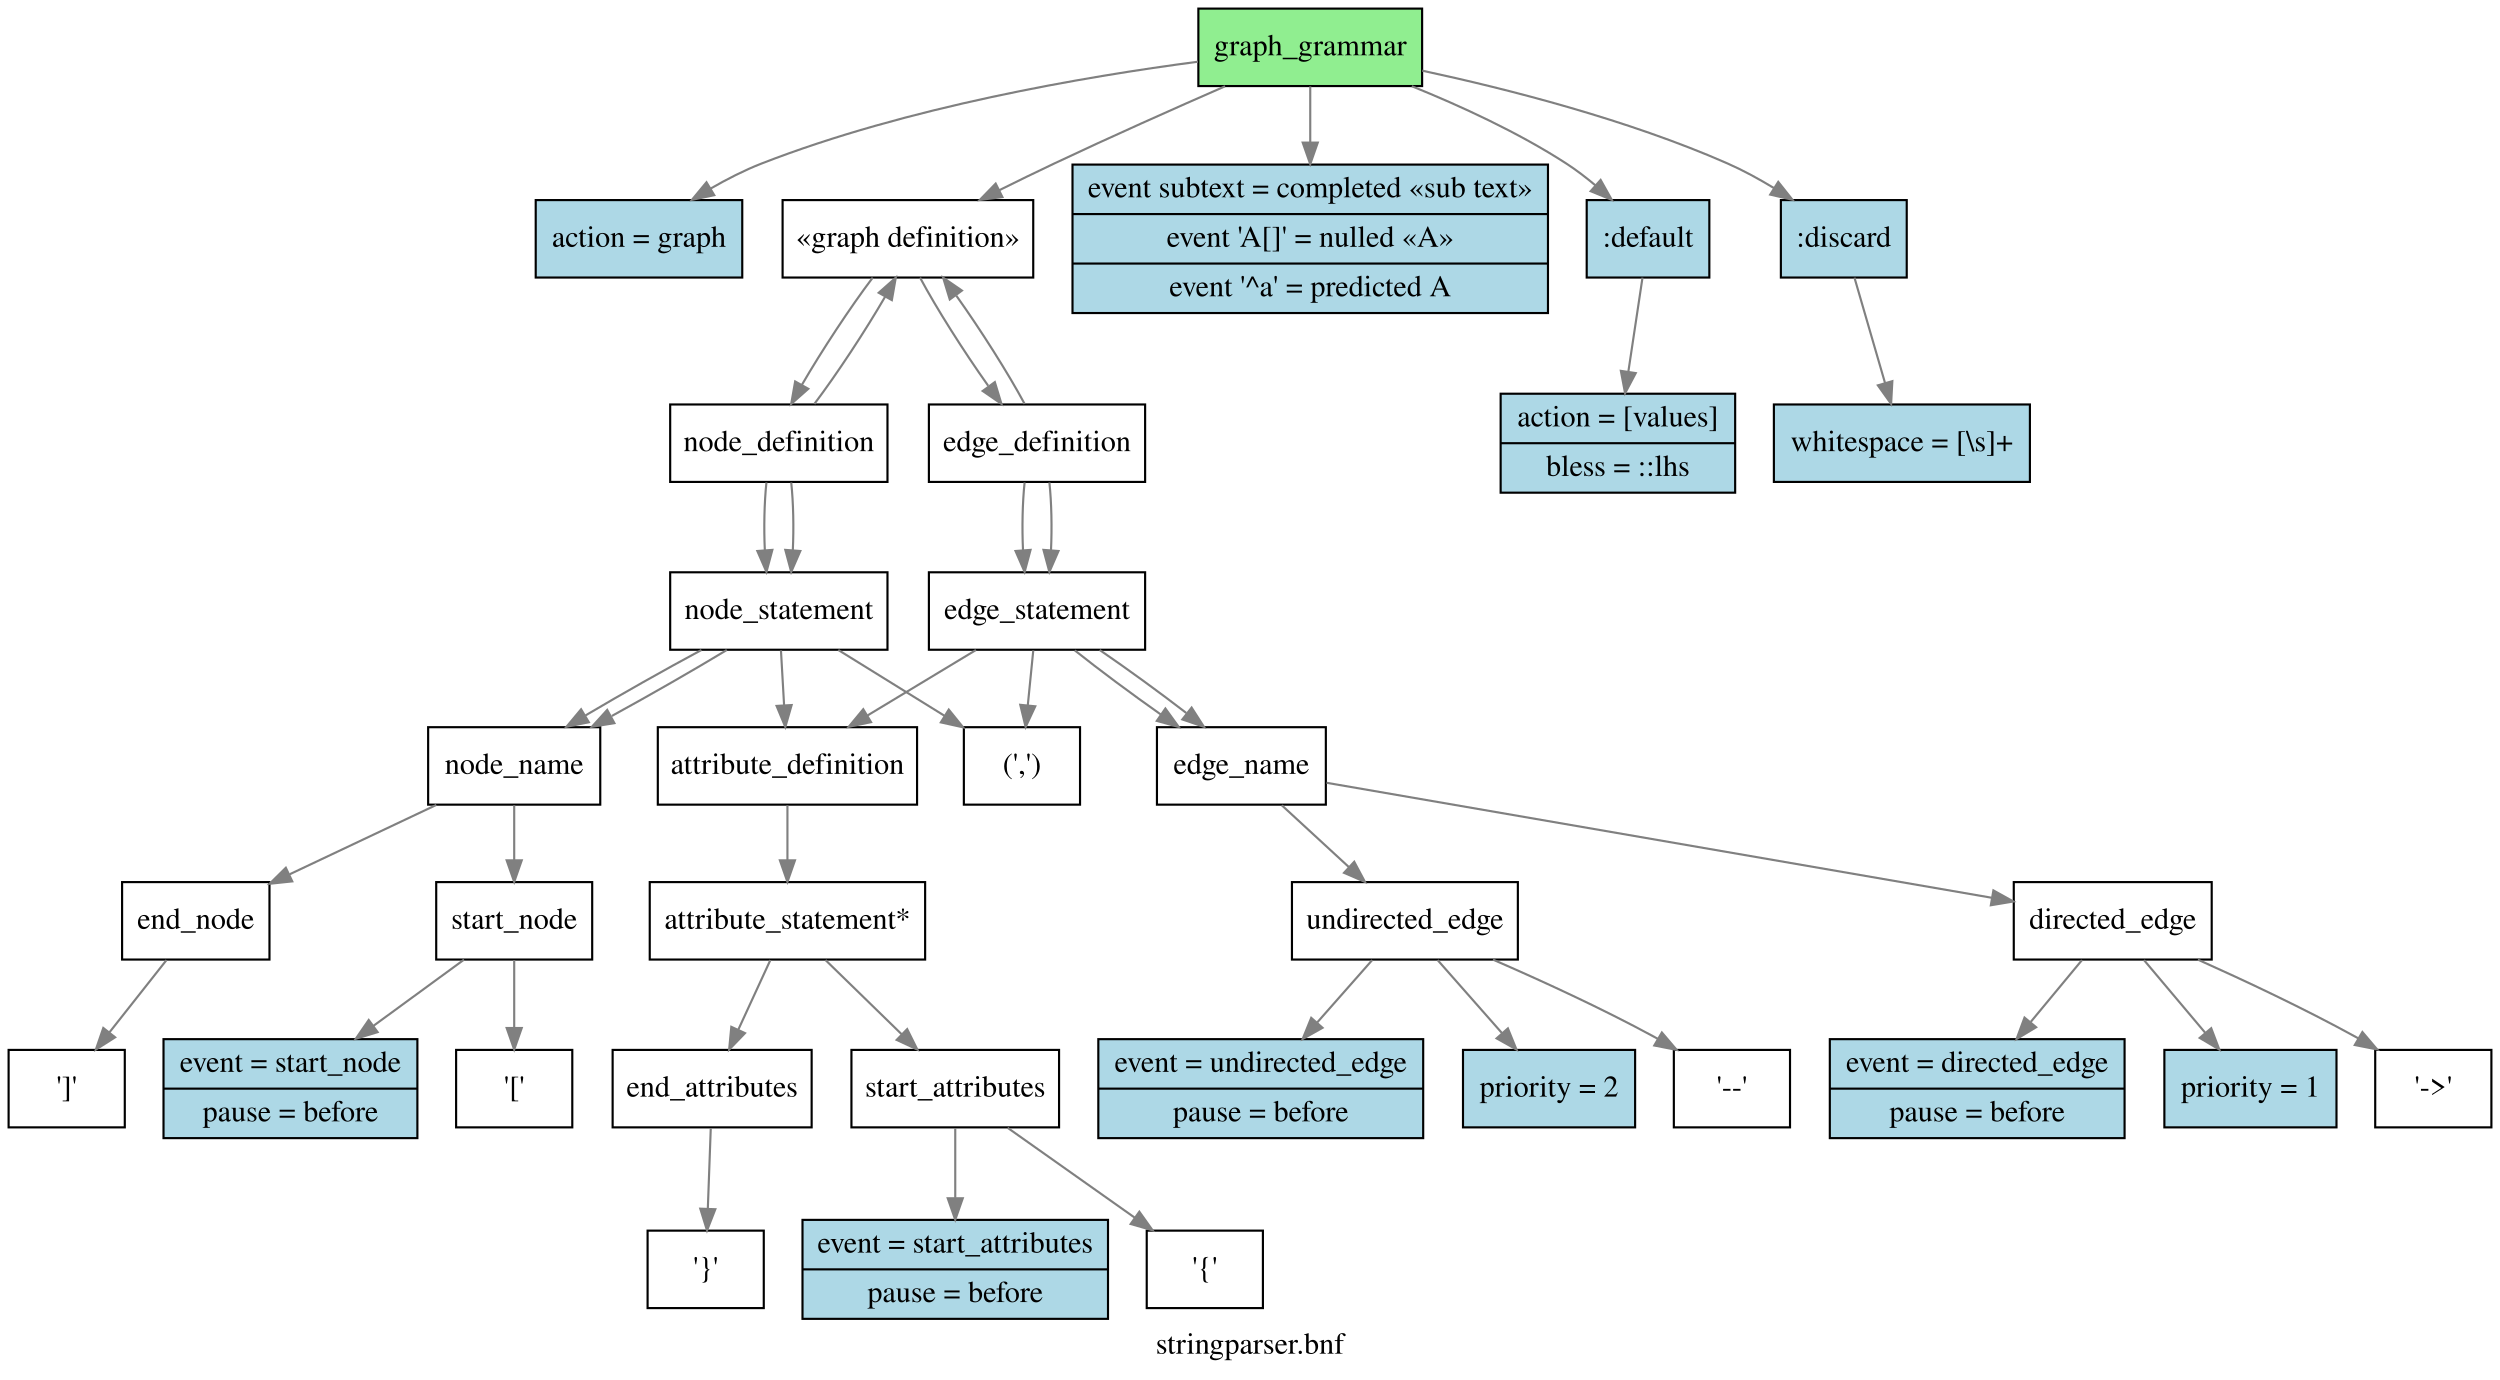
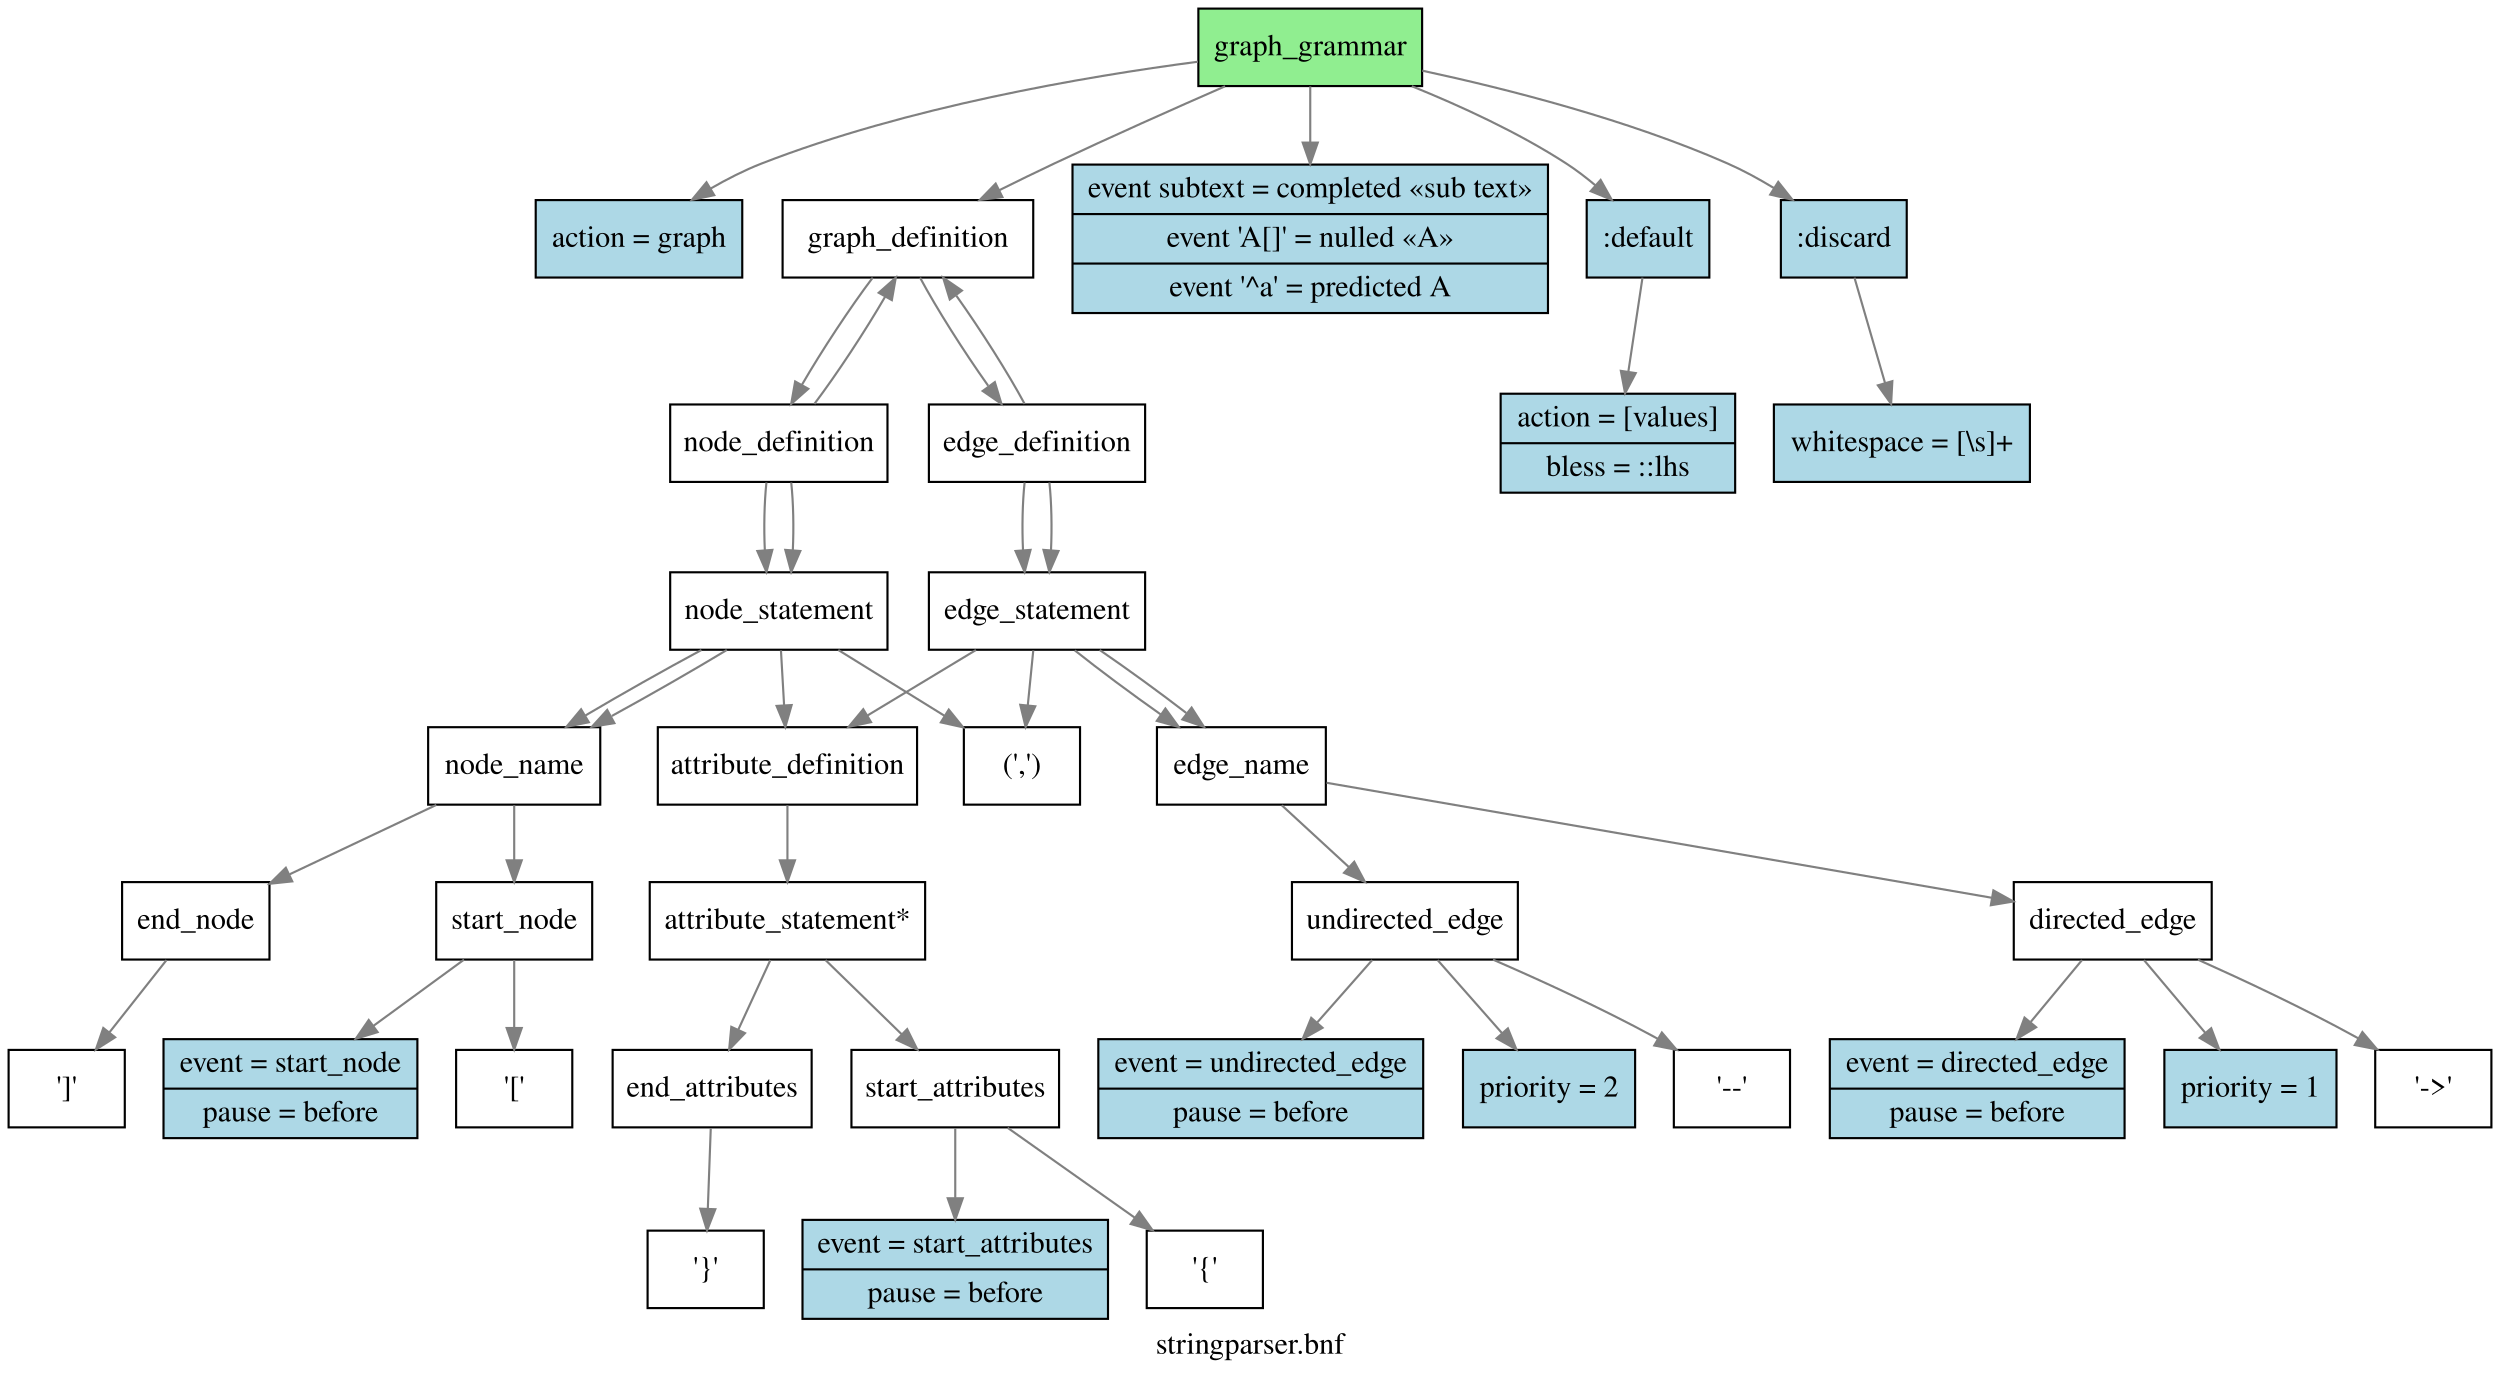
<svg xmlns="http://www.w3.org/2000/svg" width="1162pt" height="641pt" viewBox="0.00 0.00 1162.00 641.00">
  <g id="graph0" class="graph" transform="scale(1 1) rotate(0) translate(4 637)">
    <polygon fill="white" stroke="white" points="-4,5 -4,-637 1159,-637 1159,5 -4,5" />
    <text text-anchor="middle" x="577" y="-7.8" font-family="Times,serif" font-size="14.00">stringparser.bnf</text>
    <g id="node1" class="node">
      <polygon fill="lightgreen" stroke="black" points="657,-633 553,-633 553,-597 657,-597 657,-633" />
      <text text-anchor="middle" x="605" y="-611.3" font-family="Times,serif" font-size="14.00">graph_grammar</text>
    </g>
    <g id="node2" class="node">
      <polygon fill="lightblue" stroke="black" points="245,-508 245,-544 341,-544 341,-508 245,-508" />
      <text text-anchor="middle" x="293" y="-522.3" font-family="Times,serif" font-size="14.00">action = graph</text>
    </g>
    <g id="edge1" class="edge">
      <path fill="none" stroke="grey" d="M552.757,-608.307C500.171,-601.394 417.415,-587.255 350,-561 341.974,-557.874 333.775,-553.675 326.189,-549.296" />
      <polygon fill="grey" stroke="grey" points="327.983,-546.291 317.612,-544.126 324.369,-552.286 327.983,-546.291" />
    </g>
    <g id="node3" class="node">
      <polygon fill="none" stroke="black" points="476.25,-544 359.75,-544 359.75,-508 476.25,-508 476.25,-544" />
-       <text text-anchor="middle" x="418" y="-522.3" font-family="Times,serif" font-size="14.00">«graph definition»</text>
+       <text text-anchor="middle" x="418" y="-522.3" font-family="Times,serif" font-size="14.00">graph_definition</text>
    </g>
    <g id="edge2" class="edge">
      <path fill="none" stroke="grey" d="M565.403,-596.893C542.157,-586.719 512.277,-573.413 486,-561 477.674,-557.067 468.836,-552.752 460.383,-548.556" />
      <polygon fill="grey" stroke="grey" points="461.915,-545.409 451.404,-544.073 458.788,-551.672 461.915,-545.409" />
    </g>
    <g id="node31" class="node">
      <polygon fill="lightblue" stroke="black" points="494.5,-491.5 494.5,-560.5 715.5,-560.5 715.5,-491.5 494.5,-491.5" />
      <text text-anchor="middle" x="605" y="-545.3" font-family="Times,serif" font-size="14.00">event subtext = completed «sub text»</text>
      <polyline fill="none" stroke="black" points="494.5,-537.5 715.5,-537.5 " />
      <text text-anchor="middle" x="605" y="-522.3" font-family="Times,serif" font-size="14.00">event 'A[]' = nulled «A»</text>
      <polyline fill="none" stroke="black" points="494.5,-514.5 715.5,-514.5 " />
      <text text-anchor="middle" x="605" y="-499.3" font-family="Times,serif" font-size="14.00">event '^a' = predicted A</text>
    </g>
    <g id="edge38" class="edge">
      <path fill="none" stroke="grey" d="M605,-596.812C605,-589.328 605,-580.18 605,-571.002" />
      <polygon fill="grey" stroke="grey" points="608.5,-570.714 605,-560.714 601.5,-570.714 608.5,-570.714" />
    </g>
    <g id="node32" class="node">
      <polygon fill="lightblue" stroke="black" points="790.5,-544 733.5,-544 733.5,-508 790.5,-508 790.5,-544" />
      <text text-anchor="middle" x="762" y="-522.3" font-family="Times,serif" font-size="14.00">:default</text>
    </g>
    <g id="edge39" class="edge">
      <path fill="none" stroke="grey" d="M652.216,-596.926C674.792,-587.789 701.691,-575.44 724,-561 728.645,-557.994 733.286,-554.429 737.65,-550.757" />
      <polygon fill="grey" stroke="grey" points="739.971,-553.377 745.144,-544.131 735.334,-548.133 739.971,-553.377" />
    </g>
    <g id="node34" class="node">
      <polygon fill="lightblue" stroke="black" points="882.25,-544 823.75,-544 823.75,-508 882.25,-508 882.25,-544" />
      <text text-anchor="middle" x="853" y="-522.3" font-family="Times,serif" font-size="14.00">:discard</text>
    </g>
    <g id="edge41" class="edge">
      <path fill="none" stroke="grey" d="M657.065,-604.154C696.96,-595.578 752.816,-581.31 799,-561 806.273,-557.802 813.709,-553.727 820.646,-549.518" />
      <polygon fill="grey" stroke="grey" points="822.529,-552.468 829.116,-544.17 818.792,-546.549 822.529,-552.468" />
    </g>
    <g id="node4" class="node">
      <polygon fill="none" stroke="black" points="408.5,-449 307.5,-449 307.5,-413 408.5,-413 408.5,-449" />
      <text text-anchor="middle" x="358" y="-427.3" font-family="Times,serif" font-size="14.00">node_definition</text>
    </g>
    <g id="edge3" class="edge">
      <path fill="none" stroke="grey" d="M401.631,-507.942C391.099,-494.003 377.98,-474.067 368.713,-458.118" />
      <polygon fill="grey" stroke="grey" points="371.694,-456.277 363.752,-449.264 365.587,-459.699 371.694,-456.277" />
    </g>
    <g id="node20" class="node">
      <polygon fill="none" stroke="black" points="528.25,-449 427.75,-449 427.75,-413 528.25,-413 528.25,-449" />
      <text text-anchor="middle" x="478" y="-427.3" font-family="Times,serif" font-size="14.00">edge_definition</text>
    </g>
    <g id="edge22" class="edge">
      <path fill="none" stroke="grey" d="M423.641,-507.942C431.165,-493.873 443.936,-473.694 455.329,-457.672" />
      <polygon fill="grey" stroke="grey" points="458.399,-459.403 461.475,-449.264 452.748,-455.272 458.399,-459.403" />
    </g>
    <g id="node5" class="node">
      <polygon fill="none" stroke="black" points="408.5,-371 307.5,-371 307.5,-335 408.5,-335 408.5,-371" />
      <text text-anchor="middle" x="358" y="-349.3" font-family="Times,serif" font-size="14.00">node_statement</text>
    </g>
    <g id="edge4" class="edge">
      <path fill="none" stroke="grey" d="M352.239,-412.754C351.248,-403.426 351.002,-391.691 351.5,-381.165" />
      <polygon fill="grey" stroke="grey" points="354.991,-381.41 352.246,-371.177 348.011,-380.889 354.991,-381.41" />
    </g>
    <g id="edge5" class="edge">
      <path fill="none" stroke="grey" d="M363.761,-412.754C364.752,-403.426 364.998,-391.691 364.5,-381.165" />
      <polygon fill="grey" stroke="grey" points="367.989,-380.889 363.754,-371.177 361.009,-381.41 367.989,-380.889" />
    </g>
    <g id="edge21" class="edge">
      <path fill="none" stroke="grey" d="M374.525,-449.264C385.082,-463.263 398.195,-483.209 407.423,-499.118" />
      <polygon fill="grey" stroke="grey" points="404.423,-500.923 412.359,-507.942 410.532,-497.506 404.423,-500.923" />
    </g>
    <g id="node6" class="node">
      <polygon fill="none" stroke="black" points="275,-299 195,-299 195,-263 275,-263 275,-299" />
      <text text-anchor="middle" x="235" y="-277.3" font-family="Times,serif" font-size="14.00">node_name</text>
    </g>
    <g id="edge6" class="edge">
      <path fill="none" stroke="grey" d="M322.014,-334.876C304.974,-325.724 284.823,-314.342 268.158,-304.485" />
      <polygon fill="grey" stroke="grey" points="269.68,-301.317 259.301,-299.19 266.088,-307.325 269.68,-301.317" />
    </g>
    <g id="edge7" class="edge">
      <path fill="none" stroke="grey" d="M333.808,-334.876C318.543,-325.639 298.467,-314.131 280.361,-304.212" />
      <polygon fill="grey" stroke="grey" points="281.567,-300.884 271.109,-299.19 278.228,-307.036 281.567,-300.884" />
    </g>
    <g id="node12" class="node">
      <polygon fill="none" stroke="black" points="422.25,-299 301.75,-299 301.75,-263 422.25,-263 422.25,-299" />
      <text text-anchor="middle" x="362" y="-277.3" font-family="Times,serif" font-size="14.00">attribute_definition</text>
    </g>
    <g id="edge13" class="edge">
      <path fill="none" stroke="grey" d="M358.989,-334.697C359.43,-326.983 359.959,-317.712 360.451,-309.112" />
      <polygon fill="grey" stroke="grey" points="363.946,-309.288 361.023,-299.104 356.958,-308.888 363.946,-309.288" />
    </g>
    <g id="node19" class="node">
      <polygon fill="none" stroke="black" points="498,-299 444,-299 444,-263 498,-263 498,-299" />
      <text text-anchor="middle" x="471" y="-277.3" font-family="Times,serif" font-size="14.00">(',')</text>
    </g>
    <g id="edge20" class="edge">
      <path fill="none" stroke="grey" d="M385.643,-334.876C400.528,-325.655 419.066,-314.172 435.059,-304.265" />
      <polygon fill="grey" stroke="grey" points="436.985,-307.189 443.642,-298.947 433.298,-301.238 436.985,-307.189" />
    </g>
    <g id="node7" class="node">
      <polygon fill="none" stroke="black" points="271.25,-227 198.75,-227 198.75,-191 271.25,-191 271.25,-227" />
      <text text-anchor="middle" x="235" y="-205.3" font-family="Times,serif" font-size="14.00">start_node</text>
    </g>
    <g id="edge8" class="edge">
      <path fill="none" stroke="grey" d="M235,-262.697C235,-254.983 235,-245.712 235,-237.112" />
      <polygon fill="grey" stroke="grey" points="238.5,-237.104 235,-227.104 231.5,-237.104 238.5,-237.104" />
    </g>
    <g id="node10" class="node">
      <polygon fill="none" stroke="black" points="121.25,-227 52.75,-227 52.75,-191 121.25,-191 121.25,-227" />
      <text text-anchor="middle" x="87" y="-205.3" font-family="Times,serif" font-size="14.00">end_node</text>
    </g>
    <g id="edge11" class="edge">
      <path fill="none" stroke="grey" d="M198.795,-262.876C178.221,-253.145 152.318,-240.894 130.627,-230.635" />
      <polygon fill="grey" stroke="grey" points="131.842,-227.337 121.306,-226.226 128.849,-233.665 131.842,-227.337" />
    </g>
    <g id="node8" class="node">
      <polygon fill="lightblue" stroke="black" points="72,-108 72,-154 190,-154 190,-108 72,-108" />
      <text text-anchor="middle" x="131" y="-138.8" font-family="Times,serif" font-size="14.00">event = start_node</text>
      <polyline fill="none" stroke="black" points="72,-131 190,-131 " />
      <text text-anchor="middle" x="131" y="-115.8" font-family="Times,serif" font-size="14.00">pause = before</text>
    </g>
    <g id="edge9" class="edge">
      <path fill="none" stroke="grey" d="M211.66,-190.944C199.245,-181.871 183.659,-170.482 169.506,-160.139" />
      <polygon fill="grey" stroke="grey" points="171.513,-157.271 161.374,-154.196 167.383,-162.922 171.513,-157.271" />
    </g>
    <g id="node9" class="node">
      <polygon fill="none" stroke="black" points="262,-149 208,-149 208,-113 262,-113 262,-149" />
      <text text-anchor="middle" x="235" y="-127.3" font-family="Times,serif" font-size="14.00">'['</text>
    </g>
    <g id="edge10" class="edge">
      <path fill="none" stroke="grey" d="M235,-190.754C235,-181.523 235,-169.935 235,-159.495" />
      <polygon fill="grey" stroke="grey" points="238.5,-159.177 235,-149.177 231.5,-159.177 238.5,-159.177" />
    </g>
    <g id="node11" class="node">
      <polygon fill="none" stroke="black" points="54,-149 0,-149 0,-113 54,-113 54,-149" />
      <text text-anchor="middle" x="27" y="-127.3" font-family="Times,serif" font-size="14.00">']'</text>
    </g>
    <g id="edge12" class="edge">
      <path fill="none" stroke="grey" d="M73.385,-190.754C65.56,-180.843 55.59,-168.214 46.9,-157.207" />
      <polygon fill="grey" stroke="grey" points="49.505,-154.857 40.561,-149.177 44.01,-159.195 49.505,-154.857" />
    </g>
    <g id="node13" class="node">
      <polygon fill="none" stroke="black" points="426,-227 298,-227 298,-191 426,-191 426,-227" />
      <text text-anchor="middle" x="362" y="-205.3" font-family="Times,serif" font-size="14.00">attribute_statement*</text>
    </g>
    <g id="edge14" class="edge">
      <path fill="none" stroke="grey" d="M362,-262.697C362,-254.983 362,-245.712 362,-237.112" />
      <polygon fill="grey" stroke="grey" points="365.5,-237.104 362,-227.104 358.5,-237.104 365.5,-237.104" />
    </g>
    <g id="node14" class="node">
      <polygon fill="none" stroke="black" points="488.25,-149 391.75,-149 391.75,-113 488.25,-113 488.25,-149" />
      <text text-anchor="middle" x="440" y="-127.3" font-family="Times,serif" font-size="14.00">start_attributes</text>
    </g>
    <g id="edge15" class="edge">
      <path fill="none" stroke="grey" d="M379.699,-190.754C390.171,-180.551 403.598,-167.469 415.122,-156.24" />
      <polygon fill="grey" stroke="grey" points="417.651,-158.663 422.371,-149.177 412.766,-153.649 417.651,-158.663" />
    </g>
    <g id="node17" class="node">
      <polygon fill="none" stroke="black" points="373.25,-149 280.75,-149 280.75,-113 373.25,-113 373.25,-149" />
      <text text-anchor="middle" x="327" y="-127.3" font-family="Times,serif" font-size="14.00">end_attributes</text>
    </g>
    <g id="edge18" class="edge">
      <path fill="none" stroke="grey" d="M354.058,-190.754C349.672,-181.232 344.132,-169.201 339.208,-158.509" />
      <polygon fill="grey" stroke="grey" points="342.273,-156.796 334.911,-149.177 335.915,-159.724 342.273,-156.796" />
    </g>
    <g id="node15" class="node">
      <polygon fill="lightblue" stroke="black" points="369,-24 369,-70 511,-70 511,-24 369,-24" />
      <text text-anchor="middle" x="440" y="-54.8" font-family="Times,serif" font-size="14.00">event = start_attributes</text>
      <polyline fill="none" stroke="black" points="369,-47 511,-47 " />
      <text text-anchor="middle" x="440" y="-31.8" font-family="Times,serif" font-size="14.00">pause = before</text>
    </g>
    <g id="edge16" class="edge">
      <path fill="none" stroke="grey" d="M440,-112.61C440,-103.204 440,-91.284 440,-80.251" />
      <polygon fill="grey" stroke="grey" points="443.5,-80.055 440,-70.055 436.5,-80.055 443.5,-80.055" />
    </g>
    <g id="node16" class="node">
      <polygon fill="none" stroke="black" points="583,-65 529,-65 529,-29 583,-29 583,-65" />
      <text text-anchor="middle" x="556" y="-43.3" font-family="Times,serif" font-size="14.00">'{'</text>
    </g>
    <g id="edge17" class="edge">
      <path fill="none" stroke="grey" d="M464.317,-112.81C481.486,-100.674 504.68,-84.278 523.443,-71.014" />
      <polygon fill="grey" stroke="grey" points="525.569,-73.798 531.715,-65.167 521.528,-68.082 525.569,-73.798" />
    </g>
    <g id="node18" class="node">
      <polygon fill="none" stroke="black" points="351,-65 297,-65 297,-29 351,-29 351,-65" />
      <text text-anchor="middle" x="324" y="-43.3" font-family="Times,serif" font-size="14.00">'}'</text>
    </g>
    <g id="edge19" class="edge">
      <path fill="none" stroke="grey" d="M326.364,-112.61C325.967,-101.774 325.449,-87.601 324.998,-75.291" />
      <polygon fill="grey" stroke="grey" points="328.488,-74.949 324.625,-65.084 321.493,-75.205 328.488,-74.949" />
    </g>
    <g id="node21" class="node">
      <polygon fill="none" stroke="black" points="528.25,-371 427.75,-371 427.75,-335 528.25,-335 528.25,-371" />
      <text text-anchor="middle" x="478" y="-349.3" font-family="Times,serif" font-size="14.00">edge_statement</text>
    </g>
    <g id="edge23" class="edge">
      <path fill="none" stroke="grey" d="M472.239,-412.754C471.248,-403.426 471.002,-391.691 471.5,-381.165" />
      <polygon fill="grey" stroke="grey" points="474.991,-381.41 472.246,-371.177 468.011,-380.889 474.991,-381.41" />
    </g>
    <g id="edge24" class="edge">
      <path fill="none" stroke="grey" d="M483.761,-412.754C484.752,-403.426 484.998,-391.691 484.5,-381.165" />
      <polygon fill="grey" stroke="grey" points="487.989,-380.889 483.754,-371.177 481.009,-381.41 487.989,-380.889" />
    </g>
    <g id="edge37" class="edge">
      <path fill="none" stroke="grey" d="M472.248,-449.264C464.673,-463.394 451.883,-483.582 440.504,-499.562" />
      <polygon fill="grey" stroke="grey" points="437.452,-497.806 434.369,-507.942 443.1,-501.941 437.452,-497.806" />
    </g>
    <g id="node22" class="node">
      <polygon fill="none" stroke="black" points="612.25,-299 533.75,-299 533.75,-263 612.25,-263 612.25,-299" />
      <text text-anchor="middle" x="573" y="-277.3" font-family="Times,serif" font-size="14.00">edge_name</text>
    </g>
    <g id="edge25" class="edge">
      <path fill="none" stroke="grey" d="M495.567,-334.697C506.835,-325.711 521.741,-314.614 535.509,-304.924" />
      <polygon fill="grey" stroke="grey" points="537.674,-307.682 543.892,-299.104 533.681,-301.932 537.674,-307.682" />
    </g>
    <g id="edge26" class="edge">
      <path fill="none" stroke="grey" d="M507.137,-334.876C520.02,-326.063 534.961,-315.182 547.41,-305.586" />
      <polygon fill="grey" stroke="grey" points="549.862,-308.112 555.575,-299.19 545.545,-302.602 549.862,-308.112" />
    </g>
    <g id="edge35" class="edge">
      <path fill="none" stroke="grey" d="M449.623,-334.876C434.456,-325.724 415.595,-314.342 399.261,-304.485" />
      <polygon fill="grey" stroke="grey" points="400.856,-301.36 390.486,-299.19 397.239,-307.353 400.856,-301.36" />
    </g>
    <g id="edge36" class="edge">
      <path fill="none" stroke="grey" d="M476.27,-334.697C475.498,-326.983 474.571,-317.712 473.711,-309.112" />
      <polygon fill="grey" stroke="grey" points="477.188,-308.706 472.71,-299.104 470.223,-309.403 477.188,-308.706" />
    </g>
    <g id="node23" class="node">
      <polygon fill="none" stroke="black" points="1024,-227 932,-227 932,-191 1024,-191 1024,-227" />
      <text text-anchor="middle" x="978" y="-205.3" font-family="Times,serif" font-size="14.00">directed_edge</text>
    </g>
    <g id="edge27" class="edge">
      <path fill="none" stroke="grey" d="M612.571,-273.161C684.891,-260.661 838.602,-234.094 921.762,-219.72" />
      <polygon fill="grey" stroke="grey" points="922.531,-223.139 931.789,-217.987 921.339,-216.241 922.531,-223.139" />
    </g>
    <g id="node27" class="node">
      <polygon fill="none" stroke="black" points="701.5,-227 596.5,-227 596.5,-191 701.5,-191 701.5,-227" />
      <text text-anchor="middle" x="649" y="-205.3" font-family="Times,serif" font-size="14.00">undirected_edge</text>
    </g>
    <g id="edge31" class="edge">
      <path fill="none" stroke="grey" d="M591.787,-262.697C601.174,-254.05 612.684,-243.449 622.913,-234.027" />
      <polygon fill="grey" stroke="grey" points="625.445,-236.454 630.43,-227.104 620.703,-231.305 625.445,-236.454" />
    </g>
    <g id="node24" class="node">
      <polygon fill="lightblue" stroke="black" points="846.5,-108 846.5,-154 983.5,-154 983.5,-108 846.5,-108" />
      <text text-anchor="middle" x="915" y="-138.8" font-family="Times,serif" font-size="14.00">event = directed_edge</text>
      <polyline fill="none" stroke="black" points="846.5,-131 983.5,-131 " />
      <text text-anchor="middle" x="915" y="-115.8" font-family="Times,serif" font-size="14.00">pause = before</text>
    </g>
    <g id="edge28" class="edge">
      <path fill="none" stroke="grey" d="M963.704,-190.754C956.67,-182.269 947.986,-171.792 939.907,-162.046" />
      <polygon fill="grey" stroke="grey" points="942.389,-159.556 933.312,-154.091 936.999,-164.023 942.389,-159.556" />
    </g>
    <g id="node25" class="node">
      <polygon fill="lightblue" stroke="black" points="1002,-113 1002,-149 1082,-149 1082,-113 1002,-113" />
      <text text-anchor="middle" x="1042" y="-127.3" font-family="Times,serif" font-size="14.00">priority = 1</text>
    </g>
    <g id="edge29" class="edge">
      <path fill="none" stroke="grey" d="M992.523,-190.754C1000.95,-180.746 1011.71,-167.966 1021.05,-156.884" />
      <polygon fill="grey" stroke="grey" points="1023.77,-159.081 1027.53,-149.177 1018.42,-154.572 1023.77,-159.081" />
    </g>
    <g id="node26" class="node">
      <polygon fill="none" stroke="black" points="1154,-149 1100,-149 1100,-113 1154,-113 1154,-149" />
      <text text-anchor="middle" x="1127" y="-127.3" font-family="Times,serif" font-size="14.00">'-&gt;'</text>
    </g>
    <g id="edge30" class="edge">
      <path fill="none" stroke="grey" d="M1017.59,-190.954C1039.56,-181.116 1067.18,-168.122 1091,-155 1091.41,-154.776 1091.81,-154.55 1092.22,-154.321" />
      <polygon fill="grey" stroke="grey" points="1094.04,-157.313 1100.89,-149.235 1090.5,-151.276 1094.04,-157.313" />
    </g>
    <g id="node28" class="node">
      <polygon fill="lightblue" stroke="black" points="506.5,-108 506.5,-154 657.5,-154 657.5,-108 506.5,-108" />
      <text text-anchor="middle" x="582" y="-138.8" font-family="Times,serif" font-size="14.00">event = undirected_edge</text>
      <polyline fill="none" stroke="black" points="506.5,-131 657.5,-131 " />
      <text text-anchor="middle" x="582" y="-115.8" font-family="Times,serif" font-size="14.00">pause = before</text>
    </g>
    <g id="edge32" class="edge">
      <path fill="none" stroke="grey" d="M633.797,-190.754C626.241,-182.184 616.895,-171.582 608.23,-161.754" />
      <polygon fill="grey" stroke="grey" points="610.713,-159.278 601.475,-154.091 605.462,-163.907 610.713,-159.278" />
    </g>
    <g id="node29" class="node">
      <polygon fill="lightblue" stroke="black" points="676,-113 676,-149 756,-149 756,-113 676,-113" />
      <text text-anchor="middle" x="716" y="-127.3" font-family="Times,serif" font-size="14.00">priority = 2</text>
    </g>
    <g id="edge33" class="edge">
      <path fill="none" stroke="grey" d="M664.203,-190.754C673.027,-180.746 684.293,-167.966 694.063,-156.884" />
      <polygon fill="grey" stroke="grey" points="696.869,-158.993 700.857,-149.177 691.618,-154.364 696.869,-158.993" />
    </g>
    <g id="node30" class="node">
      <polygon fill="none" stroke="black" points="828,-149 774,-149 774,-113 828,-113 828,-149" />
      <text text-anchor="middle" x="801" y="-127.3" font-family="Times,serif" font-size="14.00">'--'</text>
    </g>
    <g id="edge34" class="edge">
      <path fill="none" stroke="grey" d="M689.943,-190.964C712.466,-181.18 740.692,-168.234 765,-155 765.529,-154.712 766.061,-154.419 766.595,-154.122" />
      <polygon fill="grey" stroke="grey" points="768.441,-157.096 775.305,-149.026 764.907,-151.054 768.441,-157.096" />
    </g>
    <g id="node33" class="node">
      <polygon fill="lightblue" stroke="black" points="693.5,-408 693.5,-454 802.5,-454 802.5,-408 693.5,-408" />
      <text text-anchor="middle" x="748" y="-438.8" font-family="Times,serif" font-size="14.00">action = [values]</text>
      <polyline fill="none" stroke="black" points="693.5,-431 802.5,-431 " />
      <text text-anchor="middle" x="748" y="-415.8" font-family="Times,serif" font-size="14.00">bless = ::lhs</text>
    </g>
    <g id="edge40" class="edge">
      <path fill="none" stroke="grey" d="M759.432,-507.942C757.603,-495.79 755.087,-479.08 752.882,-464.427" />
      <polygon fill="grey" stroke="grey" points="756.294,-463.584 751.344,-454.217 749.372,-464.626 756.294,-463.584" />
    </g>
    <g id="node35" class="node">
      <polygon fill="lightblue" stroke="black" points="820.5,-413 820.5,-449 939.5,-449 939.5,-413 820.5,-413" />
      <text text-anchor="middle" x="880" y="-427.3" font-family="Times,serif" font-size="14.00">whitespace = [\s]+</text>
    </g>
    <g id="edge42" class="edge">
      <path fill="none" stroke="grey" d="M857.952,-507.942C861.924,-494.263 867.571,-474.81 872.156,-459.017" />
      <polygon fill="grey" stroke="grey" points="875.561,-459.844 874.988,-449.264 868.838,-457.892 875.561,-459.844" />
    </g>
  </g>
</svg>
